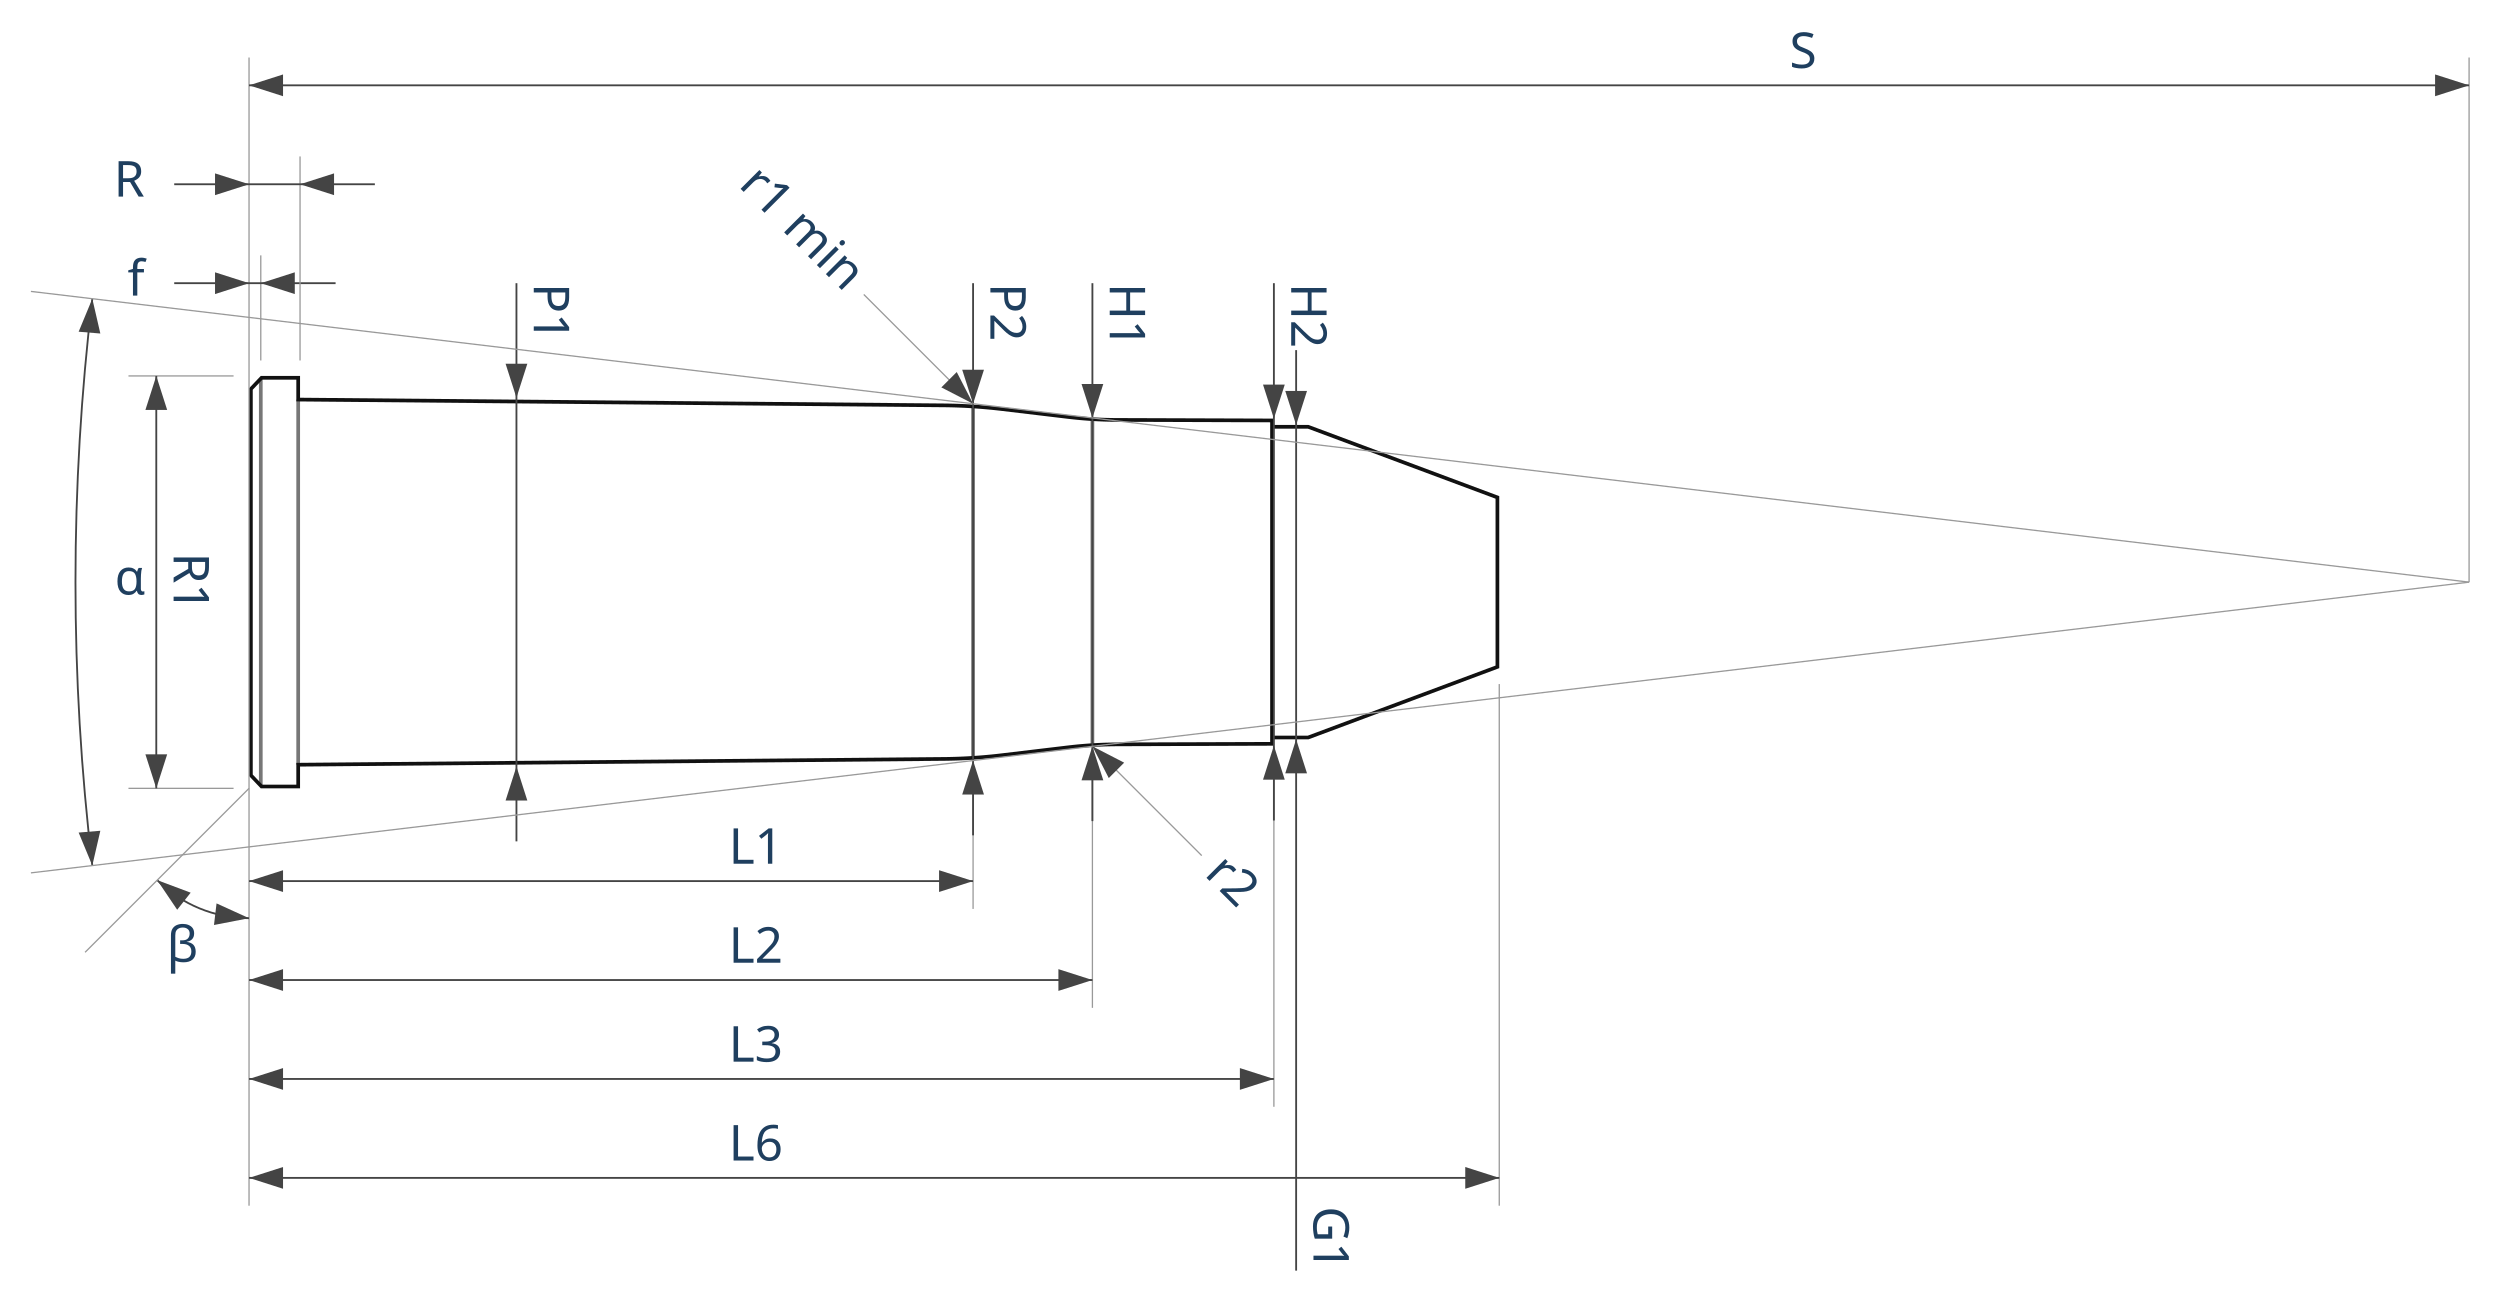
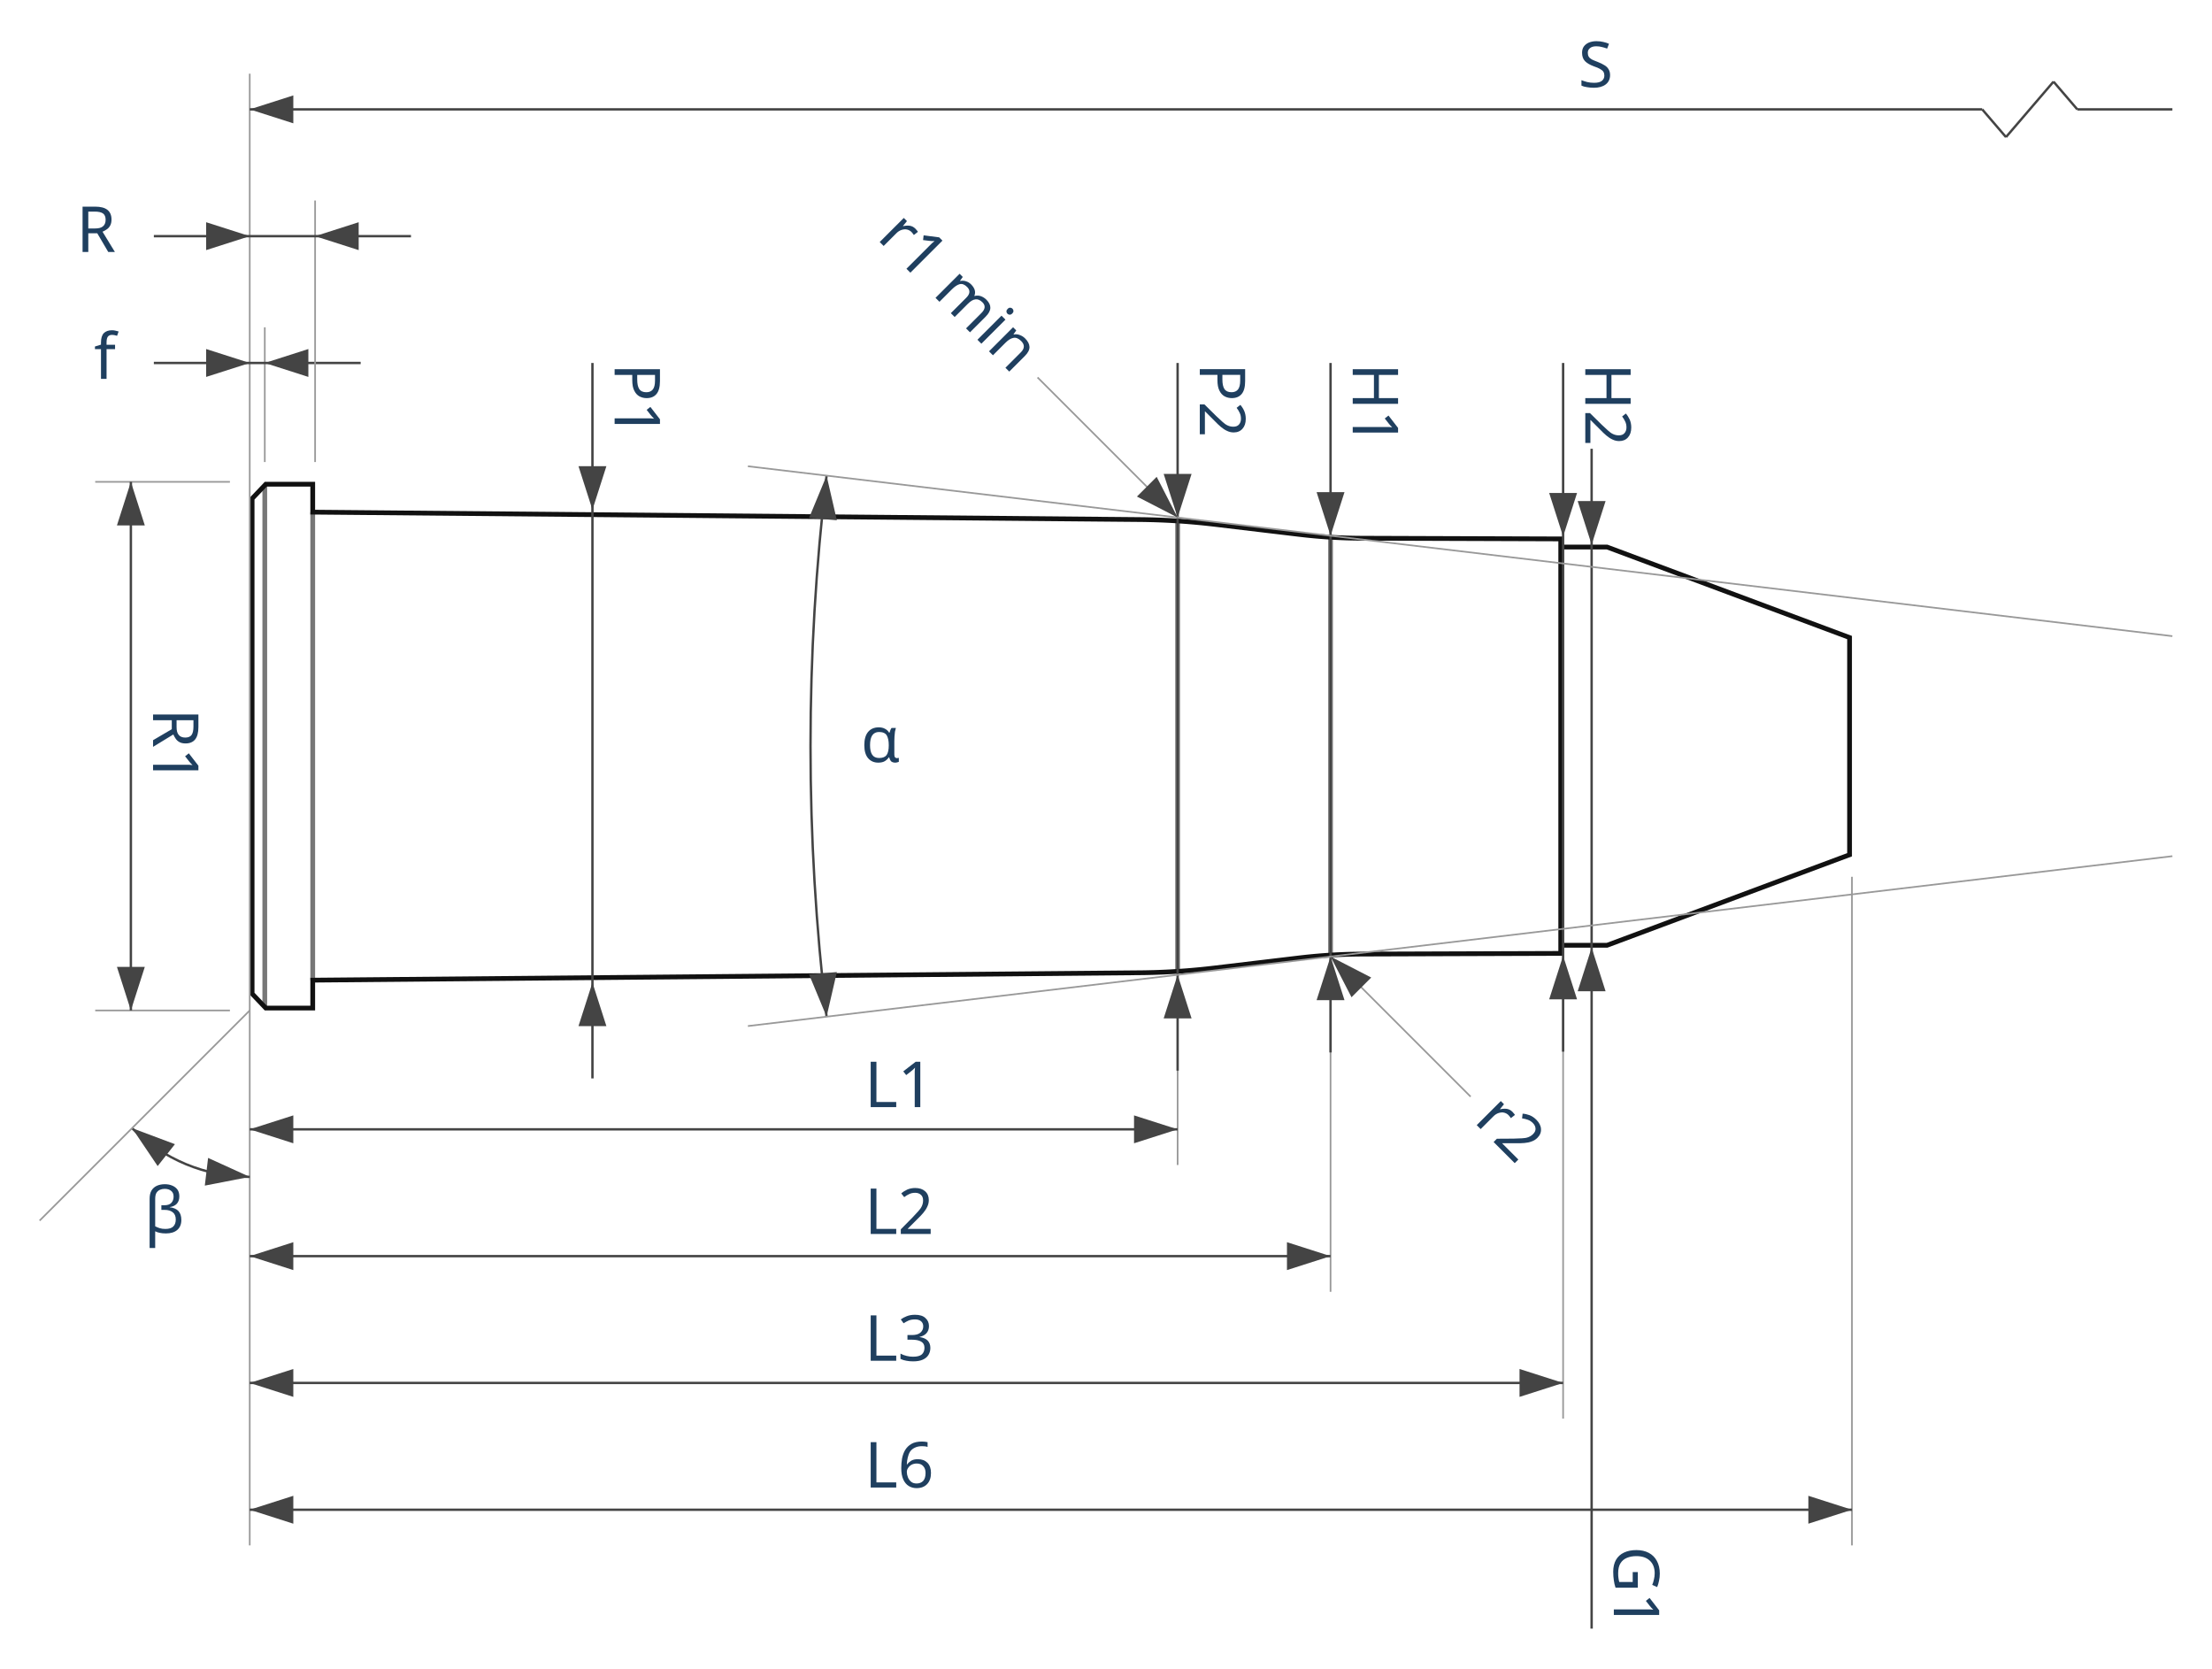
- <svg xmlns="http://www.w3.org/2000/svg" width="323.461" height="168.4" viewBox="0 0 323.461 168.4">
+ <svg xmlns="http://www.w3.org/2000/svg" width="223.325" height="168.4" viewBox="0 0 223.325 168.4">
  <defs>
    <clipPath id="contour-38_40_win">
-       <path d="M32.221,100.48 L33.741,102 L38.821,102 L38.821,99.18 L122.053,98.434 L122.534,98.429 L123.014,98.419 L123.494,98.407 L123.975,98.391 L124.455,98.372 L124.935,98.349 L125.415,98.324 L125.894,98.295 L126.374,98.262 L126.853,98.227 L127.332,98.188 L127.811,98.146 L128.289,98.1 L128.767,98.052 L129.245,98 L129.722,97.945 L138.199,96.934 L138.591,96.889 L138.984,96.847 L139.377,96.807 L139.771,96.77 L140.164,96.736 L140.558,96.705 L140.952,96.677 L141.347,96.651 L141.741,96.628 L142.136,96.608 L142.531,96.592 L142.926,96.577 L143.321,96.566 L143.716,96.558 L144.111,96.552 L144.506,96.549 L164.821,96.48 L164.821,54.16 L144.506,54.091 L144.111,54.088 L143.716,54.082 L143.321,54.074 L142.926,54.063 L142.531,54.048 L142.136,54.032 L141.741,54.012 L141.347,53.989 L140.952,53.963 L140.558,53.935 L140.164,53.904 L139.771,53.87 L139.377,53.833 L138.984,53.793 L138.591,53.751 L138.199,53.706 L129.722,52.695 L129.245,52.64 L128.767,52.588 L128.289,52.54 L127.811,52.494 L127.332,52.452 L126.853,52.413 L126.374,52.378 L125.894,52.345 L125.415,52.316 L124.935,52.291 L124.455,52.268 L123.975,52.249 L123.494,52.233 L123.014,52.221 L122.534,52.211 L122.053,52.206 L38.821,51.46 L38.821,48.64 L33.741,48.64 L32.221,50.16 Z" />
+       <path d="M25.213,100.48 L26.733,102 L31.813,102 L31.813,99.18 L115.045,98.434 L115.526,98.429 L116.006,98.419 L116.486,98.407 L116.967,98.391 L117.447,98.372 L117.927,98.349 L118.407,98.324 L118.886,98.295 L119.366,98.262 L119.845,98.227 L120.324,98.188 L120.803,98.146 L121.281,98.1 L121.759,98.052 L122.237,98 L122.715,97.945 L131.191,96.934 L131.583,96.889 L131.976,96.847 L132.369,96.807 L132.763,96.77 L133.156,96.736 L133.55,96.705 L133.944,96.677 L134.339,96.651 L134.733,96.628 L135.128,96.608 L135.523,96.592 L135.918,96.577 L136.313,96.566 L136.708,96.558 L137.103,96.552 L137.498,96.549 L157.813,96.48 L157.813,54.16 L137.498,54.091 L137.103,54.088 L136.708,54.082 L136.313,54.074 L135.918,54.063 L135.523,54.048 L135.128,54.032 L134.733,54.012 L134.339,53.989 L133.944,53.963 L133.55,53.935 L133.156,53.904 L132.763,53.87 L132.369,53.833 L131.976,53.793 L131.583,53.751 L131.191,53.706 L122.715,52.695 L122.237,52.64 L121.759,52.588 L121.281,52.54 L120.803,52.494 L120.324,52.452 L119.845,52.413 L119.366,52.378 L118.886,52.345 L118.407,52.316 L117.927,52.291 L117.447,52.268 L116.967,52.249 L116.486,52.233 L116.006,52.221 L115.526,52.211 L115.045,52.206 L31.813,51.46 L31.813,48.64 L26.733,48.64 L25.213,50.16 Z" />
    </clipPath>
    <clipPath id="bullet-38_40_win">
-       <path d="M164.821,95.66 L169.3,95.66 L193.981,86.507 L193.981,64.133 L169.3,54.98 L164.821,54.98 Z" />
+       <path d="M157.813,95.66 L162.292,95.66 L186.973,86.507 L186.973,64.133 L162.292,54.98 L157.813,54.98 Z" />
    </clipPath>
  </defs>
  <g clip-path="url(#contour-38_40_win)">
-     <line x1="33.741" y1="48.984" x2="33.741" y2="101.656" stroke="#777" stroke-width="0.48" />
-     <line x1="38.581" y1="51.698" x2="38.581" y2="98.942" stroke="#777" stroke-width="0.48" />
-     <line x1="125.901" y1="52.586" x2="125.901" y2="98.054" stroke="#777" stroke-width="0.48" />
-     <line x1="141.341" y1="54.229" x2="141.341" y2="96.411" stroke="#777" stroke-width="0.48" />
+     <line x1="26.733" y1="48.984" x2="26.733" y2="101.656" stroke="#777" stroke-width="0.48" />
+     <line x1="31.573" y1="51.698" x2="31.573" y2="98.942" stroke="#777" stroke-width="0.48" />
+     <line x1="118.893" y1="52.586" x2="118.893" y2="98.054" stroke="#777" stroke-width="0.48" />
+     <line x1="134.333" y1="54.229" x2="134.333" y2="96.411" stroke="#777" stroke-width="0.48" />
  </g>
  <g clip-path="url(#contour-38_40_win)">
-     <path d="M32.461,100.31 L33.841,101.76 L38.581,101.76 L38.581,98.942 L122.05,98.194 L122.53,98.189 L123.009,98.179 L123.487,98.167 L123.966,98.151 L124.444,98.132 L124.923,98.11 L125.401,98.084 L125.879,98.055 L126.357,98.023 L126.835,97.988 L127.312,97.949 L127.789,97.907 L128.266,97.862 L128.742,97.813 L129.218,97.761 L129.694,97.706 L138.171,96.696 L138.565,96.651 L138.959,96.608 L139.354,96.568 L139.749,96.531 L140.145,96.497 L140.54,96.466 L140.936,96.437 L141.332,96.411 L141.728,96.389 L142.125,96.369 L142.521,96.352 L142.918,96.337 L143.315,96.326 L143.711,96.318 L144.108,96.312 L144.505,96.309 L164.581,96.24 L164.581,54.4 L144.505,54.331 L144.108,54.328 L143.711,54.322 L143.315,54.314 L142.918,54.303 L142.521,54.288 L142.125,54.271 L141.728,54.251 L141.332,54.229 L140.936,54.203 L140.54,54.174 L140.145,54.143 L139.749,54.109 L139.354,54.072 L138.959,54.032 L138.565,53.989 L138.171,53.944 L129.694,52.934 L129.218,52.879 L128.742,52.827 L128.266,52.778 L127.789,52.733 L127.312,52.691 L126.835,52.652 L126.357,52.617 L125.879,52.585 L125.401,52.556 L124.923,52.53 L124.444,52.508 L123.966,52.489 L123.487,52.473 L123.009,52.461 L122.53,52.451 L122.05,52.446 L38.581,51.698 L38.581,48.88 L33.841,48.88 L32.461,50.33 Z" fill="none" stroke="#111" stroke-width="0.48" />
+     <path d="M25.453,100.31 L26.833,101.76 L31.573,101.76 L31.573,98.942 L115.042,98.194 L115.522,98.189 L116.001,98.179 L116.479,98.167 L116.958,98.151 L117.437,98.132 L117.915,98.11 L118.393,98.084 L118.871,98.055 L119.349,98.023 L119.827,97.988 L120.304,97.949 L120.781,97.907 L121.258,97.862 L121.734,97.813 L122.21,97.761 L122.687,97.706 L131.163,96.696 L131.557,96.651 L131.951,96.608 L132.346,96.568 L132.741,96.531 L133.137,96.497 L133.532,96.466 L133.928,96.437 L134.324,96.411 L134.72,96.389 L135.117,96.369 L135.513,96.352 L135.91,96.337 L136.307,96.326 L136.703,96.318 L137.1,96.312 L137.497,96.309 L157.573,96.24 L157.573,54.4 L137.497,54.331 L137.1,54.328 L136.703,54.322 L136.307,54.314 L135.91,54.303 L135.513,54.288 L135.117,54.271 L134.72,54.251 L134.324,54.229 L133.928,54.203 L133.532,54.174 L133.137,54.143 L132.741,54.109 L132.346,54.072 L131.951,54.032 L131.557,53.989 L131.163,53.944 L122.687,52.934 L122.21,52.879 L121.734,52.827 L121.258,52.778 L120.781,52.733 L120.304,52.691 L119.827,52.652 L119.349,52.617 L118.871,52.585 L118.393,52.556 L117.915,52.53 L117.437,52.508 L116.958,52.489 L116.479,52.473 L116.001,52.461 L115.522,52.451 L115.042,52.446 L31.573,51.698 L31.573,48.88 L26.833,48.88 L25.453,50.33 Z" fill="none" stroke="#111" stroke-width="0.48" />
  </g>
  <g clip-path="url(#bullet-38_40_win)">
-     <path d="M164.821,95.42 L169.257,95.42 L193.741,86.282 L193.741,64.358 L169.257,55.22 L164.821,55.22" fill="none" stroke="#111" stroke-width="0.48" />
+     <path d="M157.813,95.42 L162.249,95.42 L186.733,86.282 L186.733,64.358 L162.249,55.22 L157.813,55.22" fill="none" stroke="#111" stroke-width="0.48" />
  </g>
-   <line x1="32.221" y1="7.440" x2="32.221" y2="156.000" stroke="#999" stroke-width="0.168" />
-   <line x1="125.901" y1="100.294" x2="125.901" y2="117.600" stroke="#999" stroke-width="0.168" />
-   <line x1="32.221" y1="114.000" x2="125.901" y2="114.000" stroke="#444" stroke-width="0.24" />
-   <path d="M32.221,114.000 L36.621,112.592 L36.621,115.408 Z" fill="#444" />
-   <path d="M125.901,114.000 L121.501,115.408 L121.501,112.592 Z" fill="#444" />
-   <text x="97.797" y="111.760" font-size="6.4" text-anchor="middle" fill="#1f3f5f" font-family="sans-serif">L1</text>
-   <line x1="141.341" y1="98.651" x2="141.341" y2="130.400" stroke="#999" stroke-width="0.168" />
-   <line x1="32.221" y1="126.800" x2="141.341" y2="126.800" stroke="#444" stroke-width="0.24" />
-   <path d="M32.221,126.800 L36.621,125.392 L36.621,128.208 Z" fill="#444" />
-   <path d="M141.341,126.800 L136.941,128.208 L136.941,125.392 Z" fill="#444" />
-   <text x="97.797" y="124.560" font-size="6.4" text-anchor="middle" fill="#1f3f5f" font-family="sans-serif">L2</text>
-   <line x1="164.821" y1="98.480" x2="164.821" y2="143.200" stroke="#999" stroke-width="0.168" />
-   <line x1="32.221" y1="139.600" x2="164.821" y2="139.600" stroke="#444" stroke-width="0.24" />
-   <path d="M32.221,139.600 L36.621,138.192 L36.621,141.008 Z" fill="#444" />
-   <path d="M164.821,139.600 L160.421,141.008 L160.421,138.192 Z" fill="#444" />
-   <text x="97.797" y="137.360" font-size="6.4" text-anchor="middle" fill="#1f3f5f" font-family="sans-serif">L3</text>
-   <line x1="193.981" y1="88.507" x2="193.981" y2="156.000" stroke="#999" stroke-width="0.168" />
-   <line x1="32.221" y1="152.400" x2="193.981" y2="152.400" stroke="#444" stroke-width="0.24" />
-   <path d="M32.221,152.400 L36.621,150.992 L36.621,153.808 Z" fill="#444" />
-   <path d="M193.981,152.400 L189.581,153.808 L189.581,150.992 Z" fill="#444" />
-   <text x="97.797" y="150.160" font-size="6.4" text-anchor="middle" fill="#1f3f5f" font-family="sans-serif">L6</text>
-   <line x1="319.461" y1="75.320" x2="319.461" y2="7.440" stroke="#999" stroke-width="0.168" />
-   <line x1="32.221" y1="11.040" x2="319.461" y2="11.040" stroke="#444" stroke-width="0.24" />
-   <path d="M32.221,11.040 L36.621,9.632 L36.621,12.448 Z" fill="#444" />
-   <path d="M319.461,11.040 L315.061,12.448 L315.061,9.632 Z" fill="#444" />
-   <text x="233.289" y="8.800" font-size="6.4" text-anchor="middle" fill="#1f3f5f" font-family="sans-serif">S</text>
-   <line x1="33.741" y1="46.640" x2="33.741" y2="33.040" stroke="#999" stroke-width="0.168" />
-   <line x1="22.541" y1="36.640" x2="43.421" y2="36.640" stroke="#444" stroke-width="0.24" />
-   <path d="M32.221,36.640 L27.821,38.048 L27.821,35.232 Z" fill="#444" />
-   <path d="M33.741,36.640 L38.141,35.232 L38.141,38.048 Z" fill="#444" />
-   <text x="18.701" y="38.240" font-size="6.4" text-anchor="end" fill="#1f3f5f" font-family="sans-serif">f</text>
-   <line x1="38.821" y1="46.640" x2="38.821" y2="20.240" stroke="#999" stroke-width="0.168" />
-   <line x1="22.541" y1="23.840" x2="48.501" y2="23.840" stroke="#444" stroke-width="0.24" />
-   <path d="M32.221,23.840 L27.821,25.248 L27.821,22.432 Z" fill="#444" />
-   <path d="M38.821,23.840 L43.221,22.432 L43.221,25.248 Z" fill="#444" />
-   <text x="18.701" y="25.440" font-size="6.4" text-anchor="end" fill="#1f3f5f" font-family="sans-serif">R</text>
-   <line x1="66.821" y1="36.640" x2="66.821" y2="108.860" stroke="#444" stroke-width="0.24" />
-   <path d="M66.821,51.460 L65.413,47.060 L68.229,47.060 Z" fill="#444" />
-   <path d="M66.821,99.180 L68.229,103.580 L65.413,103.580 Z" fill="#444" />
-   <text x="69.061" y="36.640" font-size="6.4" text-anchor="start" fill="#1f3f5f" font-family="sans-serif" transform="rotate(90 69.061 36.640)">P1</text>
-   <line x1="125.901" y1="36.640" x2="125.901" y2="108.080" stroke="#444" stroke-width="0.24" />
-   <path d="M125.901,52.240 L124.493,47.840 L127.309,47.840 Z" fill="#444" />
-   <path d="M125.901,98.400 L127.309,102.800 L124.493,102.800 Z" fill="#444" />
-   <text x="128.141" y="36.640" font-size="6.4" text-anchor="start" fill="#1f3f5f" font-family="sans-serif" transform="rotate(90 128.141 36.640)">P2</text>
-   <line x1="141.341" y1="36.640" x2="141.341" y2="106.240" stroke="#444" stroke-width="0.24" />
-   <path d="M141.341,54.080 L139.933,49.680 L142.749,49.680 Z" fill="#444" />
-   <path d="M141.341,96.560 L142.749,100.960 L139.933,100.960 Z" fill="#444" />
-   <text x="143.581" y="36.640" font-size="6.4" text-anchor="start" fill="#1f3f5f" font-family="sans-serif" transform="rotate(90 143.581 36.640)">H1</text>
-   <line x1="164.821" y1="36.640" x2="164.821" y2="106.160" stroke="#444" stroke-width="0.24" />
-   <path d="M164.821,54.160 L163.413,49.760 L166.229,49.760 Z" fill="#444" />
-   <path d="M164.821,96.480 L166.229,100.880 L163.413,100.880 Z" fill="#444" />
-   <text x="167.061" y="36.640" font-size="6.4" text-anchor="start" fill="#1f3f5f" font-family="sans-serif" transform="rotate(90 167.061 36.640)">H2</text>
-   <line x1="167.700" y1="45.300" x2="167.700" y2="164.400" stroke="#444" stroke-width="0.24" />
-   <path d="M167.700,54.980 L166.292,50.580 L169.108,50.580 Z" fill="#444" />
-   <path d="M167.700,95.660 L169.108,100.060 L166.292,100.060 Z" fill="#444" />
-   <text x="169.940" y="164.400" font-size="6.4" text-anchor="end" fill="#1f3f5f" font-family="sans-serif" transform="rotate(90 169.940 164.400)">G1</text>
-   <line x1="30.221" y1="48.640" x2="16.621" y2="48.640" stroke="#999" stroke-width="0.168" />
-   <line x1="30.221" y1="102.000" x2="16.621" y2="102.000" stroke="#999" stroke-width="0.168" />
-   <line x1="20.221" y1="48.640" x2="20.221" y2="102.000" stroke="#444" stroke-width="0.24" />
-   <path d="M20.221,48.640 L21.629,53.040 L18.813,53.040 Z" fill="#444" />
-   <path d="M20.221,102.000 L18.813,97.600 L21.629,97.600 Z" fill="#444" />
-   <text x="22.461" y="75.320" font-size="6.4" text-anchor="middle" fill="#1f3f5f" font-family="sans-serif" transform="rotate(90 22.461 75.320)">R1</text>
-   <path d="M11.944,38.651 A309.696,309.696 0 0 0 11.944,111.989" fill="none" stroke="#444" stroke-width="0.24" />
-   <path d="M11.944,38.651 L12.982,43.152 L10.175,42.919 Z" fill="#444" />
-   <path d="M11.944,111.989 L10.175,107.721 L12.982,107.488 Z" fill="#444" />
-   <line x1="319.461" y1="75.320" x2="4.000" y2="37.704" stroke="#999" stroke-width="0.168" />
-   <line x1="319.461" y1="75.320" x2="4.000" y2="112.936" stroke="#999" stroke-width="0.168" />
-   <text x="16.805" y="76.920" font-size="6.4" text-anchor="middle" fill="#1f3f5f" font-family="sans-serif">α</text>
-   <path d="M32.221,118.800 A16.800,16.800 0 0 1 20.342,113.879" fill="none" stroke="#444" stroke-width="0.24" />
-   <path d="M32.221,118.800 L27.686,119.681 L28.017,116.885 Z" fill="#444" />
-   <path d="M20.342,113.879 L24.669,115.498 L22.925,117.709 Z" fill="#444" />
-   <line x1="32.221" y1="102.000" x2="11.008" y2="123.213" stroke="#999" stroke-width="0.168" />
-   <text x="23.588" y="124.443" font-size="6.4" text-anchor="middle" fill="#1f3f5f" font-family="sans-serif">β</text>
-   <line x1="125.901" y1="52.240" x2="111.759" y2="38.098" stroke="#999" stroke-width="0.168" />
-   <path d="M125.901,52.240 L121.794,50.124 L123.786,48.133 Z" fill="#444" />
-   <text x="109.270" y="37.872" font-size="6.4" text-anchor="end" fill="#1f3f5f" font-family="sans-serif" transform="rotate(45 109.270 37.872)">r1 min</text>
-   <line x1="141.341" y1="96.560" x2="155.483" y2="110.702" stroke="#999" stroke-width="0.168" />
-   <path d="M141.341,96.560 L145.448,98.676 L143.457,100.667 Z" fill="#444" />
-   <text x="155.710" y="113.191" font-size="6.4" text-anchor="start" fill="#1f3f5f" font-family="sans-serif" transform="rotate(45 155.710 113.191)">r2</text>
+   <line x1="25.213" y1="7.440" x2="25.213" y2="156.000" stroke="#999" stroke-width="0.168" />
+   <line x1="118.893" y1="100.294" x2="118.893" y2="117.600" stroke="#999" stroke-width="0.168" />
+   <line x1="25.213" y1="114.000" x2="118.893" y2="114.000" stroke="#444" stroke-width="0.24" />
+   <path d="M25.213,114.000 L29.613,112.592 L29.613,115.408 Z" fill="#444" />
+   <path d="M118.893,114.000 L114.493,115.408 L114.493,112.592 Z" fill="#444" />
+   <text x="90.789" y="111.760" font-size="6.4" text-anchor="middle" fill="#1f3f5f" font-family="sans-serif">L1</text>
+   <line x1="134.333" y1="98.651" x2="134.333" y2="130.400" stroke="#999" stroke-width="0.168" />
+   <line x1="25.213" y1="126.800" x2="134.333" y2="126.800" stroke="#444" stroke-width="0.24" />
+   <path d="M25.213,126.800 L29.613,125.392 L29.613,128.208 Z" fill="#444" />
+   <path d="M134.333,126.800 L129.933,128.208 L129.933,125.392 Z" fill="#444" />
+   <text x="90.789" y="124.560" font-size="6.4" text-anchor="middle" fill="#1f3f5f" font-family="sans-serif">L2</text>
+   <line x1="157.813" y1="98.480" x2="157.813" y2="143.200" stroke="#999" stroke-width="0.168" />
+   <line x1="25.213" y1="139.600" x2="157.813" y2="139.600" stroke="#444" stroke-width="0.24" />
+   <path d="M25.213,139.600 L29.613,138.192 L29.613,141.008 Z" fill="#444" />
+   <path d="M157.813,139.600 L153.413,141.008 L153.413,138.192 Z" fill="#444" />
+   <text x="90.789" y="137.360" font-size="6.4" text-anchor="middle" fill="#1f3f5f" font-family="sans-serif">L3</text>
+   <line x1="186.973" y1="88.507" x2="186.973" y2="156.000" stroke="#999" stroke-width="0.168" />
+   <line x1="25.213" y1="152.400" x2="186.973" y2="152.400" stroke="#444" stroke-width="0.24" />
+   <path d="M25.213,152.400 L29.613,150.992 L29.613,153.808 Z" fill="#444" />
+   <path d="M186.973,152.400 L182.573,153.808 L182.573,150.992 Z" fill="#444" />
+   <text x="90.789" y="150.160" font-size="6.4" text-anchor="middle" fill="#1f3f5f" font-family="sans-serif">L6</text>
+   <line x1="25.213" y1="11.040" x2="200.125" y2="11.040" stroke="#444" stroke-width="0.24" />
+   <line x1="200.125" y1="11.040" x2="202.525" y2="13.840" stroke="#444" stroke-width="0.24" />
+   <line x1="202.525" y1="13.840" x2="207.325" y2="8.240" stroke="#444" stroke-width="0.24" />
+   <line x1="207.325" y1="8.240" x2="209.725" y2="11.040" stroke="#444" stroke-width="0.24" />
+   <line x1="209.725" y1="11.040" x2="219.325" y2="11.040" stroke="#444" stroke-width="0.24" />
+   <path d="M25.213,11.040 L29.613,9.632 L29.613,12.448 Z" fill="#444" />
+   <text x="161.092" y="8.800" font-size="6.4" text-anchor="middle" fill="#1f3f5f" font-family="sans-serif">S</text>
+   <line x1="26.733" y1="46.640" x2="26.733" y2="33.040" stroke="#999" stroke-width="0.168" />
+   <line x1="15.533" y1="36.640" x2="36.413" y2="36.640" stroke="#444" stroke-width="0.24" />
+   <path d="M25.213,36.640 L20.813,38.048 L20.813,35.232 Z" fill="#444" />
+   <path d="M26.733,36.640 L31.133,35.232 L31.133,38.048 Z" fill="#444" />
+   <text x="11.693" y="38.240" font-size="6.4" text-anchor="end" fill="#1f3f5f" font-family="sans-serif">f</text>
+   <line x1="31.813" y1="46.640" x2="31.813" y2="20.240" stroke="#999" stroke-width="0.168" />
+   <line x1="15.533" y1="23.840" x2="41.493" y2="23.840" stroke="#444" stroke-width="0.24" />
+   <path d="M25.213,23.840 L20.813,25.248 L20.813,22.432 Z" fill="#444" />
+   <path d="M31.813,23.840 L36.213,22.432 L36.213,25.248 Z" fill="#444" />
+   <text x="11.693" y="25.440" font-size="6.4" text-anchor="end" fill="#1f3f5f" font-family="sans-serif">R</text>
+   <line x1="59.813" y1="36.640" x2="59.813" y2="108.860" stroke="#444" stroke-width="0.24" />
+   <path d="M59.813,51.460 L58.405,47.060 L61.221,47.060 Z" fill="#444" />
+   <path d="M59.813,99.180 L61.221,103.580 L58.405,103.580 Z" fill="#444" />
+   <text x="62.053" y="36.640" font-size="6.4" text-anchor="start" fill="#1f3f5f" font-family="sans-serif" transform="rotate(90 62.053 36.640)">P1</text>
+   <line x1="118.893" y1="36.640" x2="118.893" y2="108.080" stroke="#444" stroke-width="0.24" />
+   <path d="M118.893,52.240 L117.485,47.840 L120.301,47.840 Z" fill="#444" />
+   <path d="M118.893,98.400 L120.301,102.800 L117.485,102.800 Z" fill="#444" />
+   <text x="121.133" y="36.640" font-size="6.4" text-anchor="start" fill="#1f3f5f" font-family="sans-serif" transform="rotate(90 121.133 36.640)">P2</text>
+   <line x1="134.333" y1="36.640" x2="134.333" y2="106.240" stroke="#444" stroke-width="0.24" />
+   <path d="M134.333,54.080 L132.925,49.680 L135.741,49.680 Z" fill="#444" />
+   <path d="M134.333,96.560 L135.741,100.960 L132.925,100.960 Z" fill="#444" />
+   <text x="136.573" y="36.640" font-size="6.4" text-anchor="start" fill="#1f3f5f" font-family="sans-serif" transform="rotate(90 136.573 36.640)">H1</text>
+   <line x1="157.813" y1="36.640" x2="157.813" y2="106.160" stroke="#444" stroke-width="0.24" />
+   <path d="M157.813,54.160 L156.405,49.760 L159.221,49.760 Z" fill="#444" />
+   <path d="M157.813,96.480 L159.221,100.880 L156.405,100.880 Z" fill="#444" />
+   <text x="160.053" y="36.640" font-size="6.4" text-anchor="start" fill="#1f3f5f" font-family="sans-serif" transform="rotate(90 160.053 36.640)">H2</text>
+   <line x1="160.692" y1="45.300" x2="160.692" y2="164.400" stroke="#444" stroke-width="0.24" />
+   <path d="M160.692,54.980 L159.284,50.580 L162.100,50.580 Z" fill="#444" />
+   <path d="M160.692,95.660 L162.100,100.060 L159.284,100.060 Z" fill="#444" />
+   <text x="162.932" y="164.400" font-size="6.4" text-anchor="end" fill="#1f3f5f" font-family="sans-serif" transform="rotate(90 162.932 164.400)">G1</text>
+   <line x1="23.213" y1="48.640" x2="9.613" y2="48.640" stroke="#999" stroke-width="0.168" />
+   <line x1="23.213" y1="102.000" x2="9.613" y2="102.000" stroke="#999" stroke-width="0.168" />
+   <line x1="13.213" y1="48.640" x2="13.213" y2="102.000" stroke="#444" stroke-width="0.24" />
+   <path d="M13.213,48.640 L14.621,53.040 L11.805,53.040 Z" fill="#444" />
+   <path d="M13.213,102.000 L11.805,97.600 L14.621,97.600 Z" fill="#444" />
+   <text x="15.453" y="75.320" font-size="6.4" text-anchor="middle" fill="#1f3f5f" font-family="sans-serif" transform="rotate(90 15.453 75.320)">R1</text>
+   <path d="M83.452,48.013 A230.624,230.624 0 0 0 83.452,102.627" fill="none" stroke="#444" stroke-width="0.24" />
+   <path d="M83.452,48.013 L84.490,52.515 L81.683,52.281 Z" fill="#444" />
+   <path d="M83.452,102.627 L81.683,98.359 L84.490,98.125 Z" fill="#444" />
+   <line x1="219.325" y1="64.215" x2="75.508" y2="47.066" stroke="#999" stroke-width="0.168" />
+   <line x1="219.325" y1="86.425" x2="75.508" y2="103.574" stroke="#999" stroke-width="0.168" />
+   <text x="88.869" y="76.920" font-size="6.4" text-anchor="middle" fill="#1f3f5f" font-family="sans-serif">α</text>
+   <path d="M25.213,118.800 A16.800,16.800 0 0 1 13.334,113.879" fill="none" stroke="#444" stroke-width="0.24" />
+   <path d="M25.213,118.800 L20.678,119.681 L21.009,116.885 Z" fill="#444" />
+   <path d="M13.334,113.879 L17.661,115.498 L15.918,117.709 Z" fill="#444" />
+   <line x1="25.213" y1="102.000" x2="4.000" y2="123.213" stroke="#999" stroke-width="0.168" />
+   <text x="16.580" y="124.443" font-size="6.4" text-anchor="middle" fill="#1f3f5f" font-family="sans-serif">β</text>
+   <line x1="118.893" y1="52.240" x2="104.751" y2="38.098" stroke="#999" stroke-width="0.168" />
+   <path d="M118.893,52.240 L114.786,50.124 L116.778,48.133 Z" fill="#444" />
+   <text x="102.262" y="37.872" font-size="6.4" text-anchor="end" fill="#1f3f5f" font-family="sans-serif" transform="rotate(45 102.262 37.872)">r1 min</text>
+   <line x1="134.333" y1="96.560" x2="148.475" y2="110.702" stroke="#999" stroke-width="0.168" />
+   <path d="M134.333,96.560 L138.440,98.676 L136.449,100.667 Z" fill="#444" />
+   <text x="148.702" y="113.191" font-size="6.4" text-anchor="start" fill="#1f3f5f" font-family="sans-serif" transform="rotate(45 148.702 113.191)">r2</text>
</svg>
